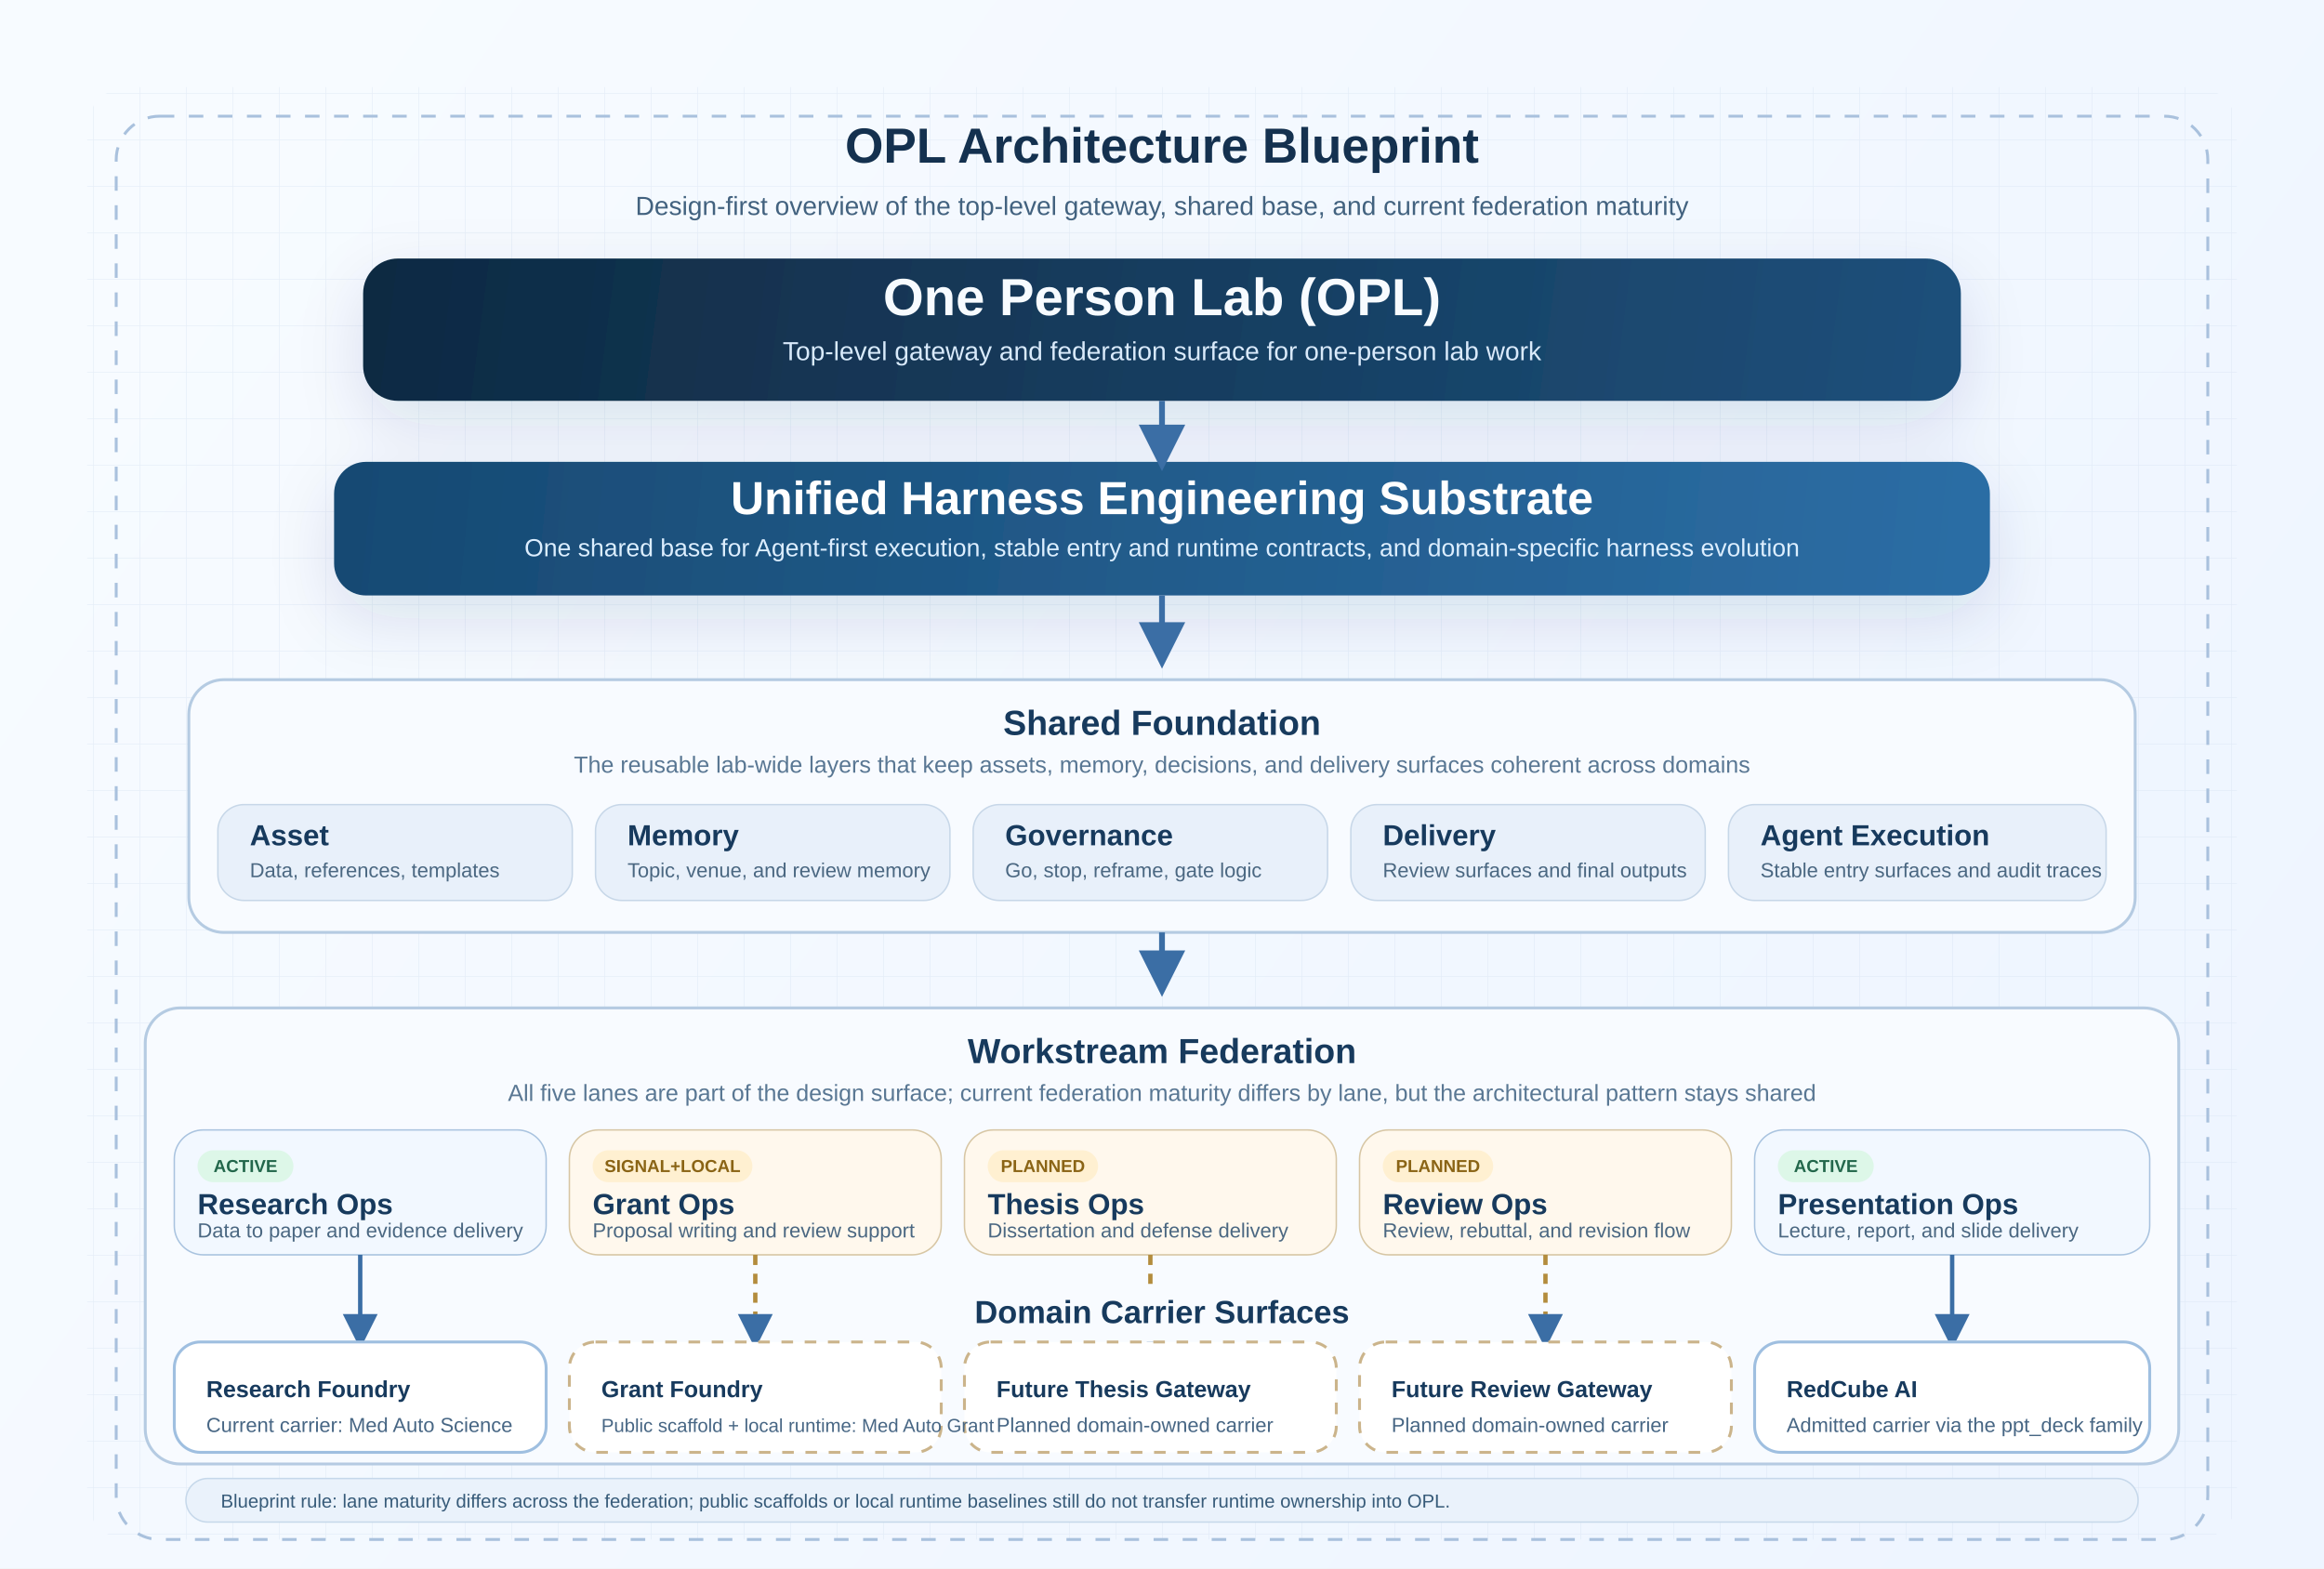
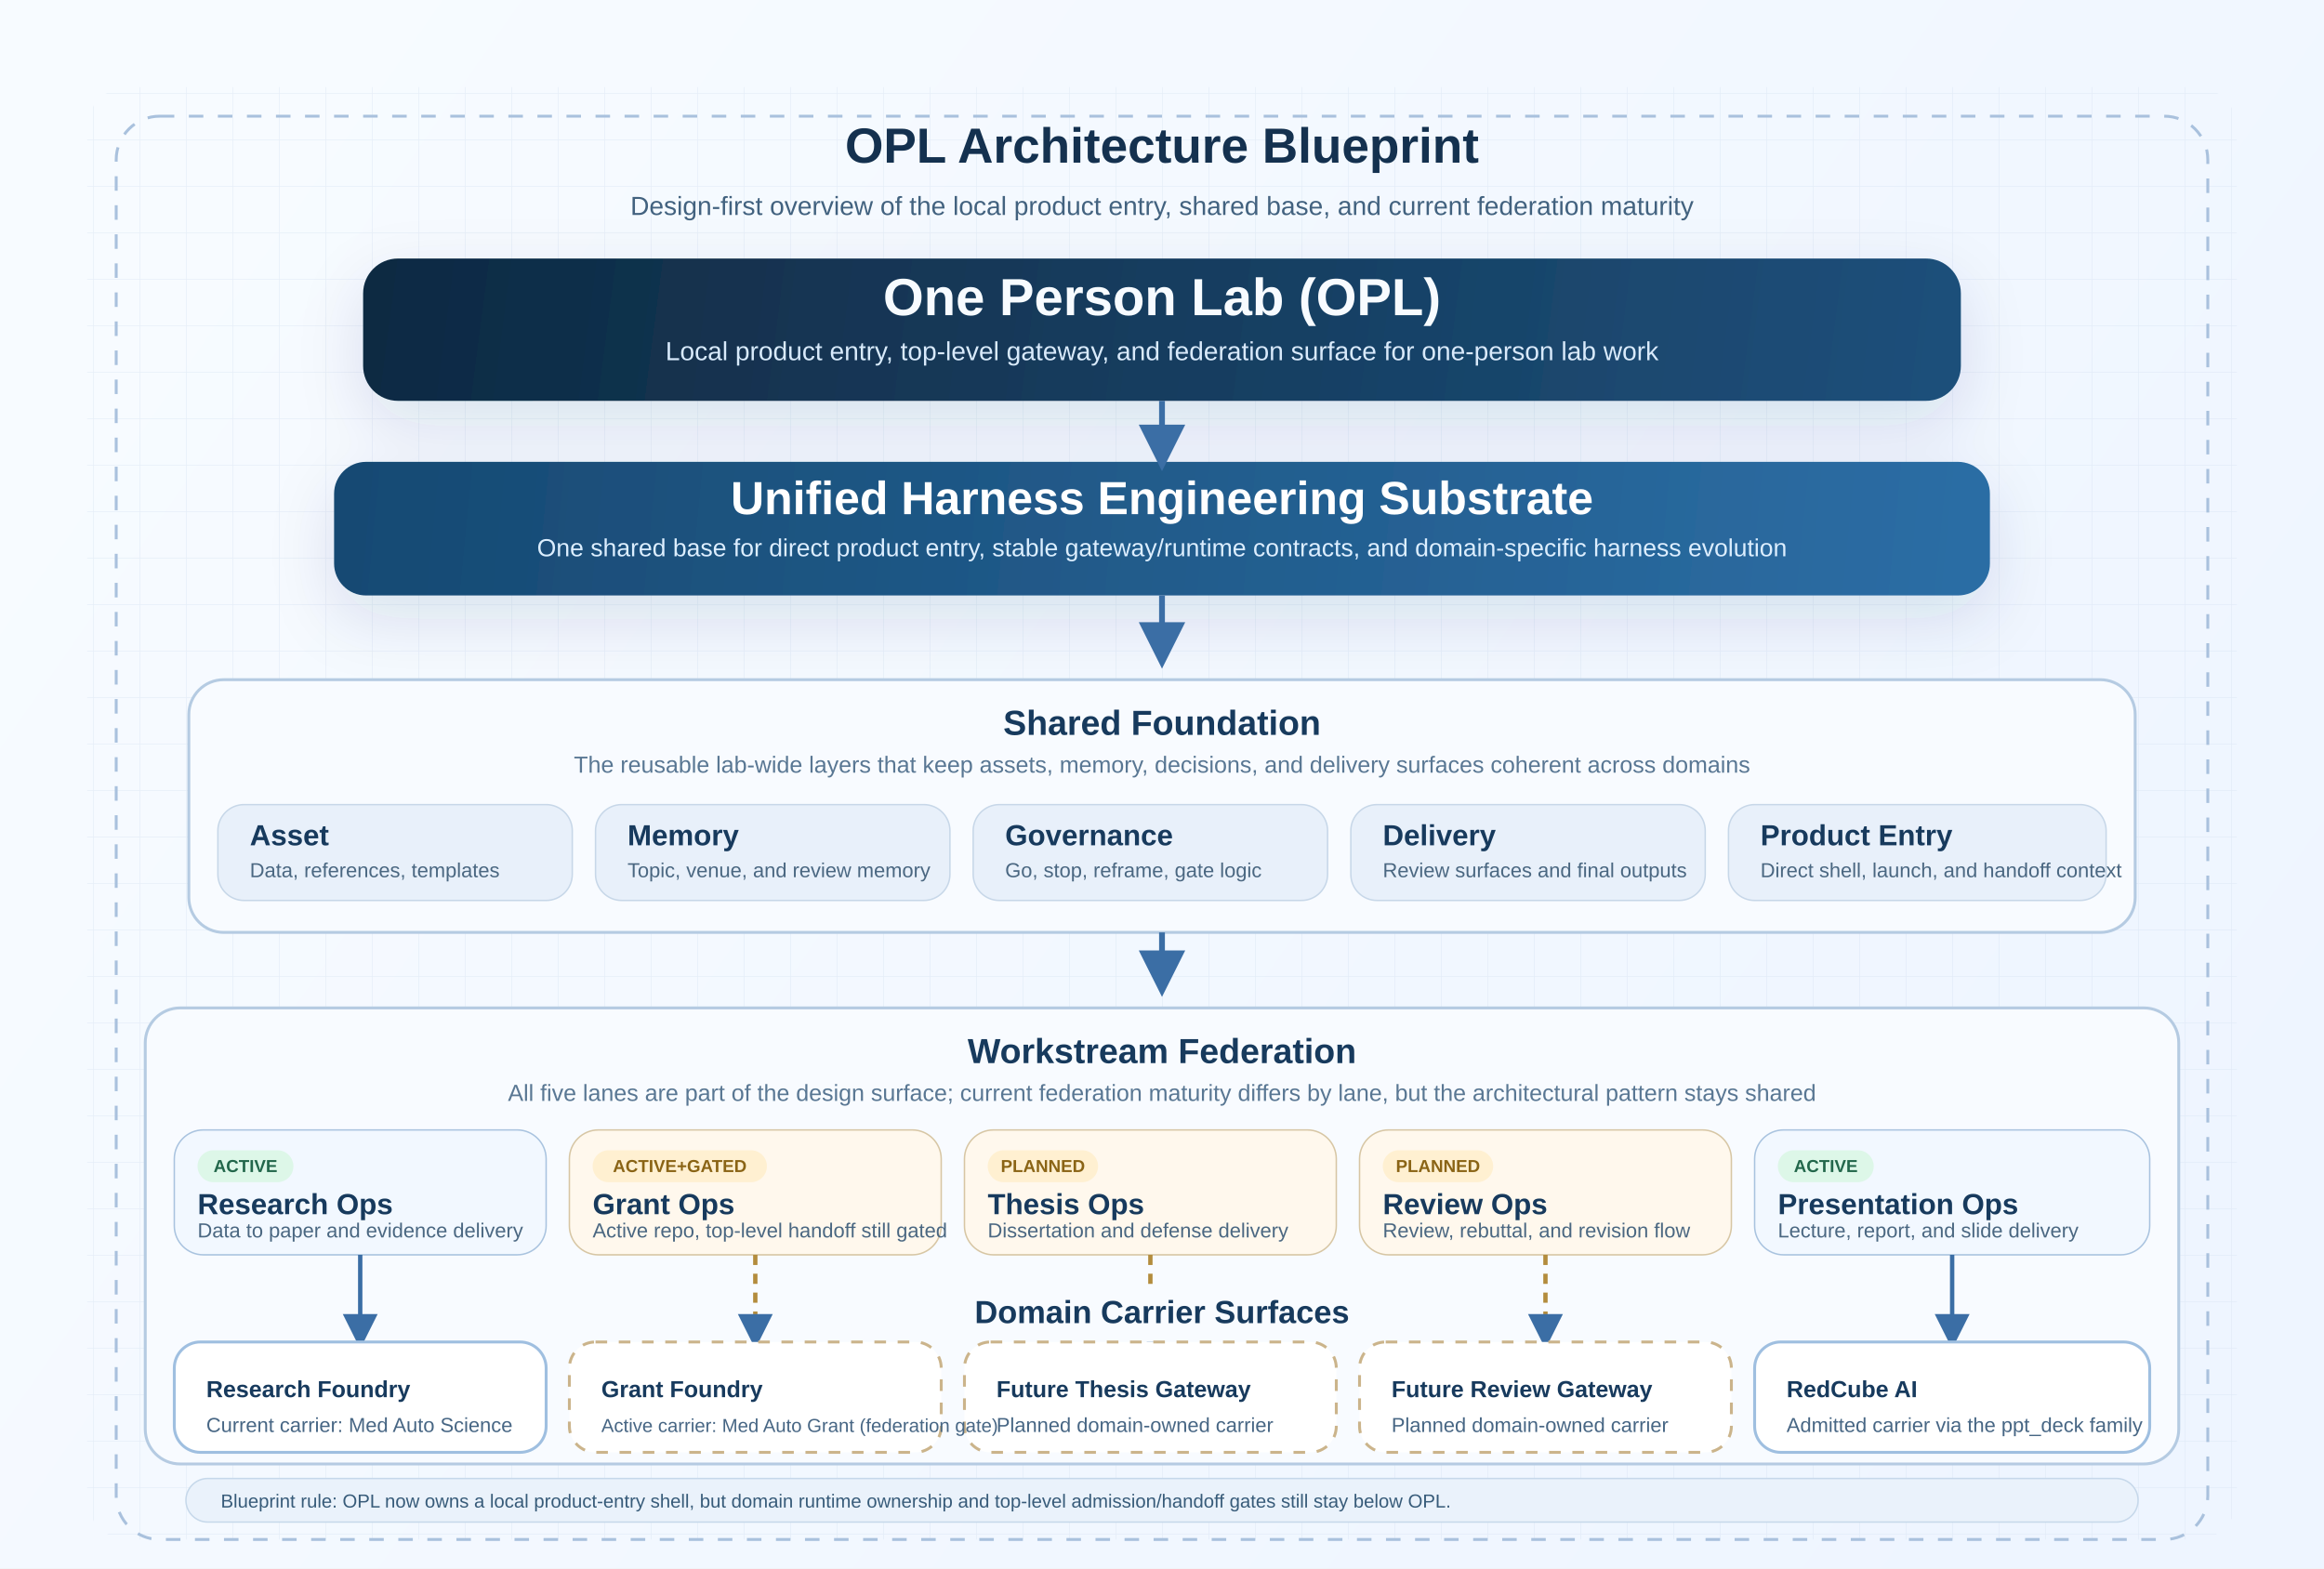
<svg xmlns="http://www.w3.org/2000/svg" width="1600" height="1080" viewBox="0 0 1600 1080" fill="none">
  <defs>
    <linearGradient id="opl-bg" x1="140" y1="80" x2="1460" y2="1000" gradientUnits="userSpaceOnUse">
      <stop offset="0" stop-color="#F7FBFF" />
      <stop offset="1" stop-color="#EEF5FF" />
    </linearGradient>
    <linearGradient id="opl-top" x1="270" y1="132" x2="1330" y2="270" gradientUnits="userSpaceOnUse">
      <stop offset="0" stop-color="#0F2A43" />
      <stop offset="1" stop-color="#1D4F7A" />
    </linearGradient>
    <linearGradient id="opl-substrate" x1="250" y1="278" x2="1350" y2="386" gradientUnits="userSpaceOnUse">
      <stop offset="0" stop-color="#174A73" />
      <stop offset="1" stop-color="#2C6DA4" />
    </linearGradient>
    <filter id="soft-shadow" x="-40" y="-40" width="1680" height="1160" filterUnits="userSpaceOnUse" color-interpolation-filters="sRGB">
      <feDropShadow dx="0" dy="16" stdDeviation="22" flood-color="#1A3E66" flood-opacity="0.12" />
    </filter>
    <marker id="arrow-head" viewBox="0 0 10 10" refX="8" refY="5" markerWidth="8" markerHeight="8" orient="auto-start-reverse">
      <path d="M 0 0 L 10 5 L 0 10 z" fill="#3B6EA5" />
    </marker>
    <pattern id="grid" width="32" height="32" patternUnits="userSpaceOnUse">
      <path d="M 32 0 L 0 0 0 32" stroke="#C9D8EA" stroke-width="1" />
    </pattern>
  </defs>
  <rect x="0" y="0" width="1600" height="1080" fill="url(#opl-bg)" />
  <rect x="60" y="60" width="1480" height="1000" rx="28" fill="url(#grid)" opacity="0.34" />
  <rect x="80" y="80" width="1440" height="980" rx="30" stroke="#A9C1DD" stroke-width="2" stroke-dasharray="10 10" />
  <text x="800" y="112" text-anchor="middle" fill="#14314F" font-family="'Segoe UI', 'Helvetica Neue', Arial, sans-serif" font-size="34" font-weight="700">
    OPL Architecture Blueprint
  </text>
  <text x="800" y="148" text-anchor="middle" fill="#42627F" font-family="'Segoe UI', 'Helvetica Neue', Arial, sans-serif" font-size="18">
-     Design-first overview of the top-level gateway, shared base, and current federation maturity
+     Design-first overview of the local product entry, shared base, and current federation maturity
  </text>
  <g filter="url(#soft-shadow)">
    <rect x="250" y="178" width="1100" height="98" rx="24" fill="url(#opl-top)" />
    <text x="800" y="217" text-anchor="middle" fill="#F7FBFF" font-family="'Segoe UI', 'Helvetica Neue', Arial, sans-serif" font-size="36" font-weight="700">
      One Person Lab (OPL)
    </text>
    <text x="800" y="248" text-anchor="middle" fill="#D9EAFB" font-family="'Segoe UI', 'Helvetica Neue', Arial, sans-serif" font-size="18">
-       Top-level gateway and federation surface for one-person lab work
+       Local product entry, top-level gateway, and federation surface for one-person lab work
    </text>
    <rect x="230" y="318" width="1140" height="92" rx="22" fill="url(#opl-substrate)" />
    <text x="800" y="354" text-anchor="middle" fill="#FFFFFF" font-family="'Segoe UI', 'Helvetica Neue', Arial, sans-serif" font-size="32" font-weight="700">
      Unified Harness Engineering Substrate
    </text>
    <text x="800" y="383" text-anchor="middle" fill="#DCEEFF" font-family="'Segoe UI', 'Helvetica Neue', Arial, sans-serif" font-size="17">
-       One shared base for Agent-first execution, stable entry and runtime contracts, and domain-specific harness evolution
+       One shared base for direct product entry, stable gateway/runtime contracts, and domain-specific harness evolution
    </text>
  </g>
  <path d="M 800 276 L 800 318" stroke="#3B6EA5" stroke-width="4" marker-end="url(#arrow-head)" />
  <path d="M 800 410 L 800 454" stroke="#3B6EA5" stroke-width="4" marker-end="url(#arrow-head)" />
  <rect x="130" y="468" width="1340" height="174" rx="24" fill="#F8FBFF" stroke="#B5CBE2" stroke-width="2" />
  <text x="800" y="506" text-anchor="middle" fill="#173A5D" font-family="'Segoe UI', 'Helvetica Neue', Arial, sans-serif" font-size="24" font-weight="700">
    Shared Foundation
  </text>
  <text x="800" y="532" text-anchor="middle" fill="#597793" font-family="'Segoe UI', 'Helvetica Neue', Arial, sans-serif" font-size="16">
    The reusable lab-wide layers that keep assets, memory, decisions, and delivery surfaces coherent across domains
  </text>
  <rect x="150" y="554" width="244" height="66" rx="18" fill="#E8F0FA" stroke="#C7D7E8" />
  <rect x="410" y="554" width="244" height="66" rx="18" fill="#E8F0FA" stroke="#C7D7E8" />
  <rect x="670" y="554" width="244" height="66" rx="18" fill="#E8F0FA" stroke="#C7D7E8" />
  <rect x="930" y="554" width="244" height="66" rx="18" fill="#E8F0FA" stroke="#C7D7E8" />
  <rect x="1190" y="554" width="260" height="66" rx="18" fill="#E8F0FA" stroke="#C7D7E8" />
  <text x="172" y="582" fill="#173A5D" font-family="'Segoe UI', 'Helvetica Neue', Arial, sans-serif" font-size="20" font-weight="700">Asset</text>
  <text x="172" y="604" fill="#4A6781" font-family="'Segoe UI', 'Helvetica Neue', Arial, sans-serif" font-size="14">Data, references, templates</text>
  <text x="432" y="582" fill="#173A5D" font-family="'Segoe UI', 'Helvetica Neue', Arial, sans-serif" font-size="20" font-weight="700">Memory</text>
  <text x="432" y="604" fill="#4A6781" font-family="'Segoe UI', 'Helvetica Neue', Arial, sans-serif" font-size="14">Topic, venue, and review memory</text>
  <text x="692" y="582" fill="#173A5D" font-family="'Segoe UI', 'Helvetica Neue', Arial, sans-serif" font-size="20" font-weight="700">Governance</text>
  <text x="692" y="604" fill="#4A6781" font-family="'Segoe UI', 'Helvetica Neue', Arial, sans-serif" font-size="14">Go, stop, reframe, gate logic</text>
  <text x="952" y="582" fill="#173A5D" font-family="'Segoe UI', 'Helvetica Neue', Arial, sans-serif" font-size="20" font-weight="700">Delivery</text>
  <text x="952" y="604" fill="#4A6781" font-family="'Segoe UI', 'Helvetica Neue', Arial, sans-serif" font-size="14">Review surfaces and final outputs</text>
-   <text x="1212" y="582" fill="#173A5D" font-family="'Segoe UI', 'Helvetica Neue', Arial, sans-serif" font-size="20" font-weight="700">Agent Execution</text>
-   <text x="1212" y="604" fill="#4A6781" font-family="'Segoe UI', 'Helvetica Neue', Arial, sans-serif" font-size="14">Stable entry surfaces and audit traces</text>
+   <text x="1212" y="582" fill="#173A5D" font-family="'Segoe UI', 'Helvetica Neue', Arial, sans-serif" font-size="20" font-weight="700">Product Entry</text>
+   <text x="1212" y="604" fill="#4A6781" font-family="'Segoe UI', 'Helvetica Neue', Arial, sans-serif" font-size="14">Direct shell, launch, and handoff context</text>
  <path d="M 800 642 L 800 680" stroke="#3B6EA5" stroke-width="4" marker-end="url(#arrow-head)" />
  <rect x="100" y="694" width="1400" height="314" rx="24" fill="#F8FBFF" stroke="#B5CBE2" stroke-width="2" />
  <text x="800" y="732" text-anchor="middle" fill="#173A5D" font-family="'Segoe UI', 'Helvetica Neue', Arial, sans-serif" font-size="24" font-weight="700">
    Workstream Federation
  </text>
  <text x="800" y="758" text-anchor="middle" fill="#597793" font-family="'Segoe UI', 'Helvetica Neue', Arial, sans-serif" font-size="16">
    All five lanes are part of the design surface; current federation maturity differs by lane, but the architectural pattern stays shared
  </text>
  <g>
    <rect x="120" y="778" width="256" height="86" rx="20" fill="#F2F8FF" stroke="#A9C3DF" />
    <rect x="136" y="792" width="66" height="22" rx="11" fill="#DDF7E8" />
    <text x="169" y="807" text-anchor="middle" fill="#22674B" font-family="'Segoe UI', 'Helvetica Neue', Arial, sans-serif" font-size="12" font-weight="700">ACTIVE</text>
    <text x="136" y="836" fill="#173A5D" font-family="'Segoe UI', 'Helvetica Neue', Arial, sans-serif" font-size="20" font-weight="700">Research Ops</text>
    <text x="136" y="852" fill="#4A6781" font-family="'Segoe UI', 'Helvetica Neue', Arial, sans-serif" font-size="14">Data to paper and evidence delivery</text>
  </g>
  <g>
    <rect x="392" y="778" width="256" height="86" rx="20" fill="#FFF8ED" stroke="#D7C6A4" />
-     <rect x="408" y="792" width="110" height="22" rx="11" fill="#FFF0D1" />
-     <text x="463" y="807" text-anchor="middle" fill="#8A6415" font-family="'Segoe UI', 'Helvetica Neue', Arial, sans-serif" font-size="12" font-weight="700">SIGNAL+LOCAL</text>
+     <rect x="408" y="792" width="120" height="22" rx="11" fill="#FFF0D1" />
+     <text x="468" y="807" text-anchor="middle" fill="#8A6415" font-family="'Segoe UI', 'Helvetica Neue', Arial, sans-serif" font-size="12" font-weight="700">ACTIVE+GATED</text>
    <text x="408" y="836" fill="#173A5D" font-family="'Segoe UI', 'Helvetica Neue', Arial, sans-serif" font-size="20" font-weight="700">Grant Ops</text>
-     <text x="408" y="852" fill="#4A6781" font-family="'Segoe UI', 'Helvetica Neue', Arial, sans-serif" font-size="14">Proposal writing and review support</text>
+     <text x="408" y="852" fill="#4A6781" font-family="'Segoe UI', 'Helvetica Neue', Arial, sans-serif" font-size="14">Active repo, top-level handoff still gated</text>
  </g>
  <g>
    <rect x="664" y="778" width="256" height="86" rx="20" fill="#FFF8ED" stroke="#D7C6A4" />
    <rect x="680" y="792" width="76" height="22" rx="11" fill="#FFF0D1" />
    <text x="718" y="807" text-anchor="middle" fill="#8A6415" font-family="'Segoe UI', 'Helvetica Neue', Arial, sans-serif" font-size="12" font-weight="700">PLANNED</text>
    <text x="680" y="836" fill="#173A5D" font-family="'Segoe UI', 'Helvetica Neue', Arial, sans-serif" font-size="20" font-weight="700">Thesis Ops</text>
    <text x="680" y="852" fill="#4A6781" font-family="'Segoe UI', 'Helvetica Neue', Arial, sans-serif" font-size="14">Dissertation and defense delivery</text>
  </g>
  <g>
    <rect x="936" y="778" width="256" height="86" rx="20" fill="#FFF8ED" stroke="#D7C6A4" />
    <rect x="952" y="792" width="76" height="22" rx="11" fill="#FFF0D1" />
    <text x="990" y="807" text-anchor="middle" fill="#8A6415" font-family="'Segoe UI', 'Helvetica Neue', Arial, sans-serif" font-size="12" font-weight="700">PLANNED</text>
    <text x="952" y="836" fill="#173A5D" font-family="'Segoe UI', 'Helvetica Neue', Arial, sans-serif" font-size="20" font-weight="700">Review Ops</text>
    <text x="952" y="852" fill="#4A6781" font-family="'Segoe UI', 'Helvetica Neue', Arial, sans-serif" font-size="14">Review, rebuttal, and revision flow</text>
  </g>
  <g>
    <rect x="1208" y="778" width="272" height="86" rx="20" fill="#F2F8FF" stroke="#A9C3DF" />
    <rect x="1224" y="792" width="66" height="22" rx="11" fill="#DDF7E8" />
    <text x="1257" y="807" text-anchor="middle" fill="#22674B" font-family="'Segoe UI', 'Helvetica Neue', Arial, sans-serif" font-size="12" font-weight="700">ACTIVE</text>
    <text x="1224" y="836" fill="#173A5D" font-family="'Segoe UI', 'Helvetica Neue', Arial, sans-serif" font-size="20" font-weight="700">Presentation Ops</text>
    <text x="1224" y="852" fill="#4A6781" font-family="'Segoe UI', 'Helvetica Neue', Arial, sans-serif" font-size="14">Lecture, report, and slide delivery</text>
  </g>
  <path d="M 248 864 L 248 924" stroke="#3B6EA5" stroke-width="3" marker-end="url(#arrow-head)" />
  <path d="M 520 864 L 520 924" stroke="#B38C3D" stroke-width="3" stroke-dasharray="7 6" marker-end="url(#arrow-head)" />
  <path d="M 792 864 L 792 924" stroke="#B38C3D" stroke-width="3" stroke-dasharray="7 6" marker-end="url(#arrow-head)" />
  <path d="M 1064 864 L 1064 924" stroke="#B38C3D" stroke-width="3" stroke-dasharray="7 6" marker-end="url(#arrow-head)" />
  <path d="M 1344 864 L 1344 924" stroke="#3B6EA5" stroke-width="3" marker-end="url(#arrow-head)" />
  <rect x="585" y="886" width="430" height="38" rx="19" fill="#F8FBFF" />
  <text x="800" y="911" text-anchor="middle" fill="#173A5D" font-family="'Segoe UI', 'Helvetica Neue', Arial, sans-serif" font-size="22" font-weight="700">
    Domain Carrier Surfaces
  </text>
  <rect x="120" y="924" width="256" height="76" rx="18" fill="#FFFFFF" stroke="#9FBFE0" stroke-width="2" />
  <rect x="392" y="924" width="256" height="76" rx="18" fill="#FFFFFF" stroke="#CBB48B" stroke-width="2" stroke-dasharray="8 8" />
  <rect x="664" y="924" width="256" height="76" rx="18" fill="#FFFFFF" stroke="#CBB48B" stroke-width="2" stroke-dasharray="8 8" />
  <rect x="936" y="924" width="256" height="76" rx="18" fill="#FFFFFF" stroke="#CBB48B" stroke-width="2" stroke-dasharray="8 8" />
  <rect x="1208" y="924" width="272" height="76" rx="18" fill="#FFFFFF" stroke="#9FBFE0" stroke-width="2" />
  <text x="142" y="962" fill="#173A5D" font-family="'Segoe UI', 'Helvetica Neue', Arial, sans-serif" font-size="16" font-weight="700">Research Foundry</text>
  <text x="142" y="986" fill="#476684" font-family="'Segoe UI', 'Helvetica Neue', Arial, sans-serif" font-size="14">Current carrier: Med Auto Science</text>
  <text x="414" y="962" fill="#173A5D" font-family="'Segoe UI', 'Helvetica Neue', Arial, sans-serif" font-size="16" font-weight="700">Grant Foundry</text>
-   <text x="414" y="986" fill="#476684" font-family="'Segoe UI', 'Helvetica Neue', Arial, sans-serif" font-size="13">Public scaffold + local runtime: Med Auto Grant</text>
+   <text x="414" y="986" fill="#476684" font-family="'Segoe UI', 'Helvetica Neue', Arial, sans-serif" font-size="13">Active carrier: Med Auto Grant (federation gate)</text>
  <text x="686" y="962" fill="#173A5D" font-family="'Segoe UI', 'Helvetica Neue', Arial, sans-serif" font-size="16" font-weight="700">Future Thesis Gateway</text>
  <text x="686" y="986" fill="#476684" font-family="'Segoe UI', 'Helvetica Neue', Arial, sans-serif" font-size="14">Planned domain-owned carrier</text>
  <text x="958" y="962" fill="#173A5D" font-family="'Segoe UI', 'Helvetica Neue', Arial, sans-serif" font-size="16" font-weight="700">Future Review Gateway</text>
  <text x="958" y="986" fill="#476684" font-family="'Segoe UI', 'Helvetica Neue', Arial, sans-serif" font-size="14">Planned domain-owned carrier</text>
  <text x="1230" y="962" fill="#173A5D" font-family="'Segoe UI', 'Helvetica Neue', Arial, sans-serif" font-size="16" font-weight="700">RedCube AI</text>
  <text x="1230" y="986" fill="#476684" font-family="'Segoe UI', 'Helvetica Neue', Arial, sans-serif" font-size="14">Admitted carrier via the ppt_deck family</text>
  <rect x="128" y="1018" width="1344" height="30" rx="15" fill="#EAF2FB" stroke="#C6D8EA" />
  <text x="152" y="1038" fill="#375B79" font-family="'Segoe UI', 'Helvetica Neue', Arial, sans-serif" font-size="13">
-     Blueprint rule: lane maturity differs across the federation; public scaffolds or local runtime baselines still do not transfer runtime ownership into OPL.
+     Blueprint rule: OPL now owns a local product-entry shell, but domain runtime ownership and top-level admission/handoff gates still stay below OPL.
  </text>
</svg>
